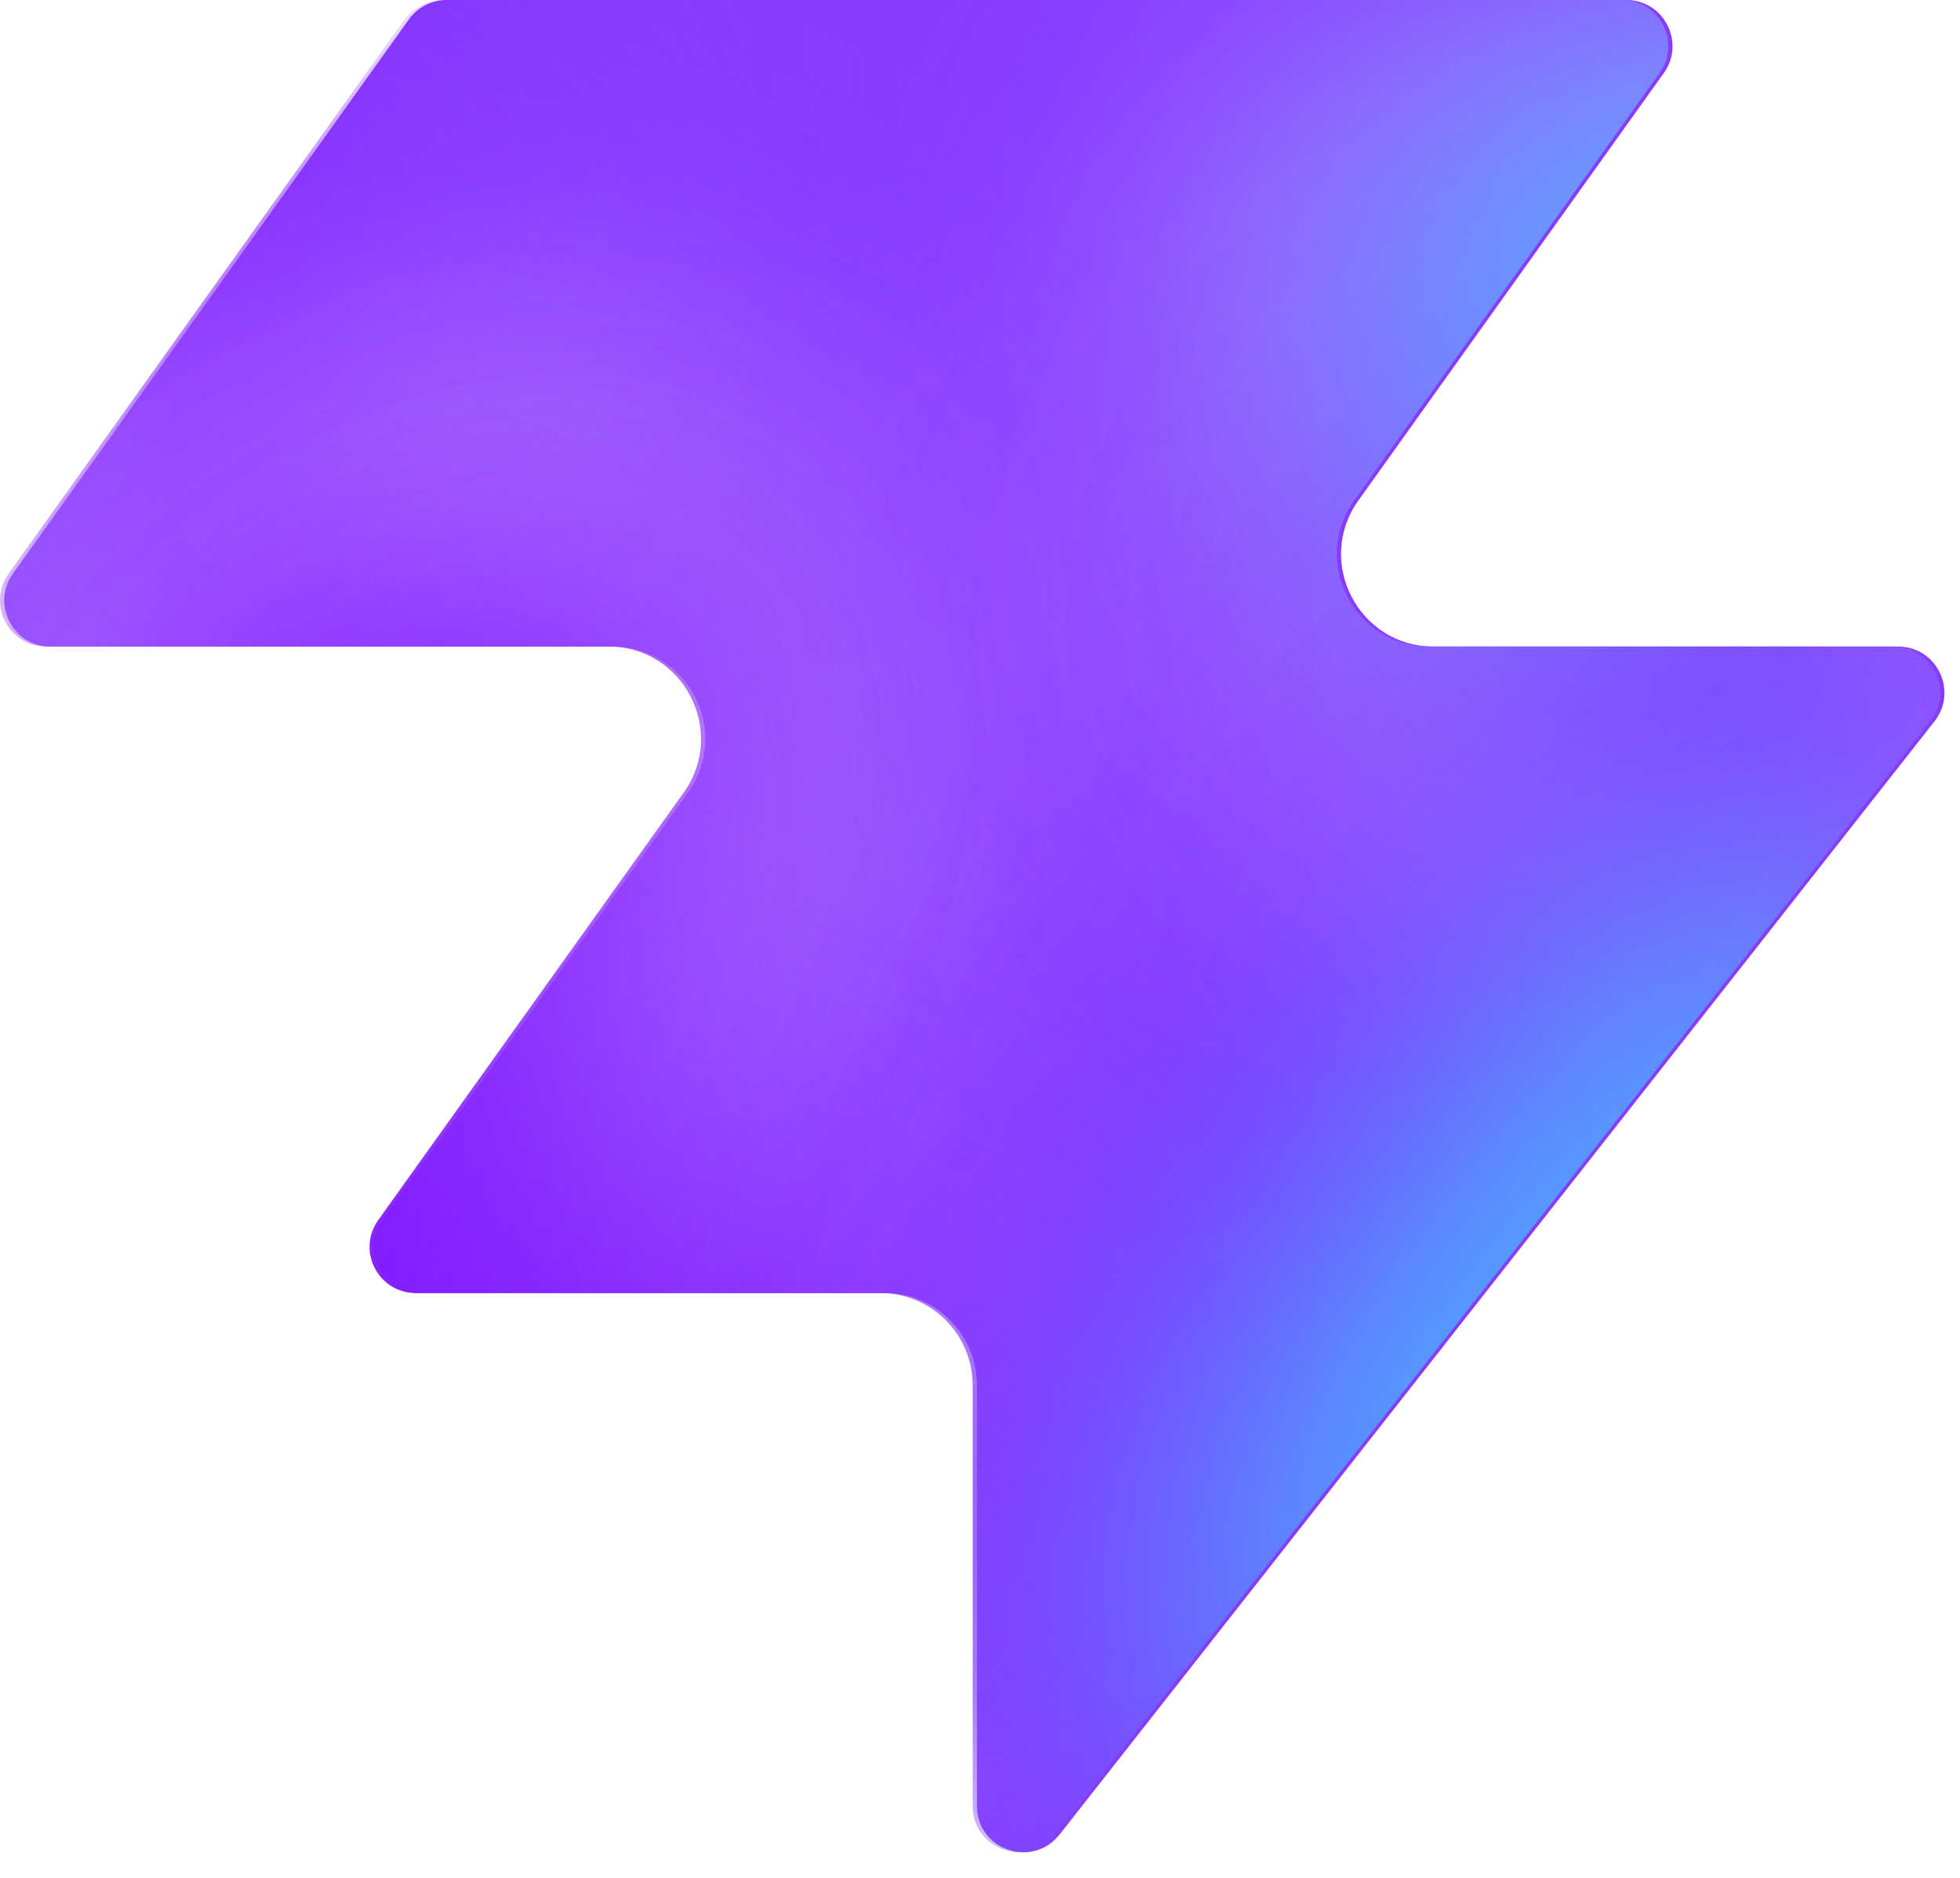
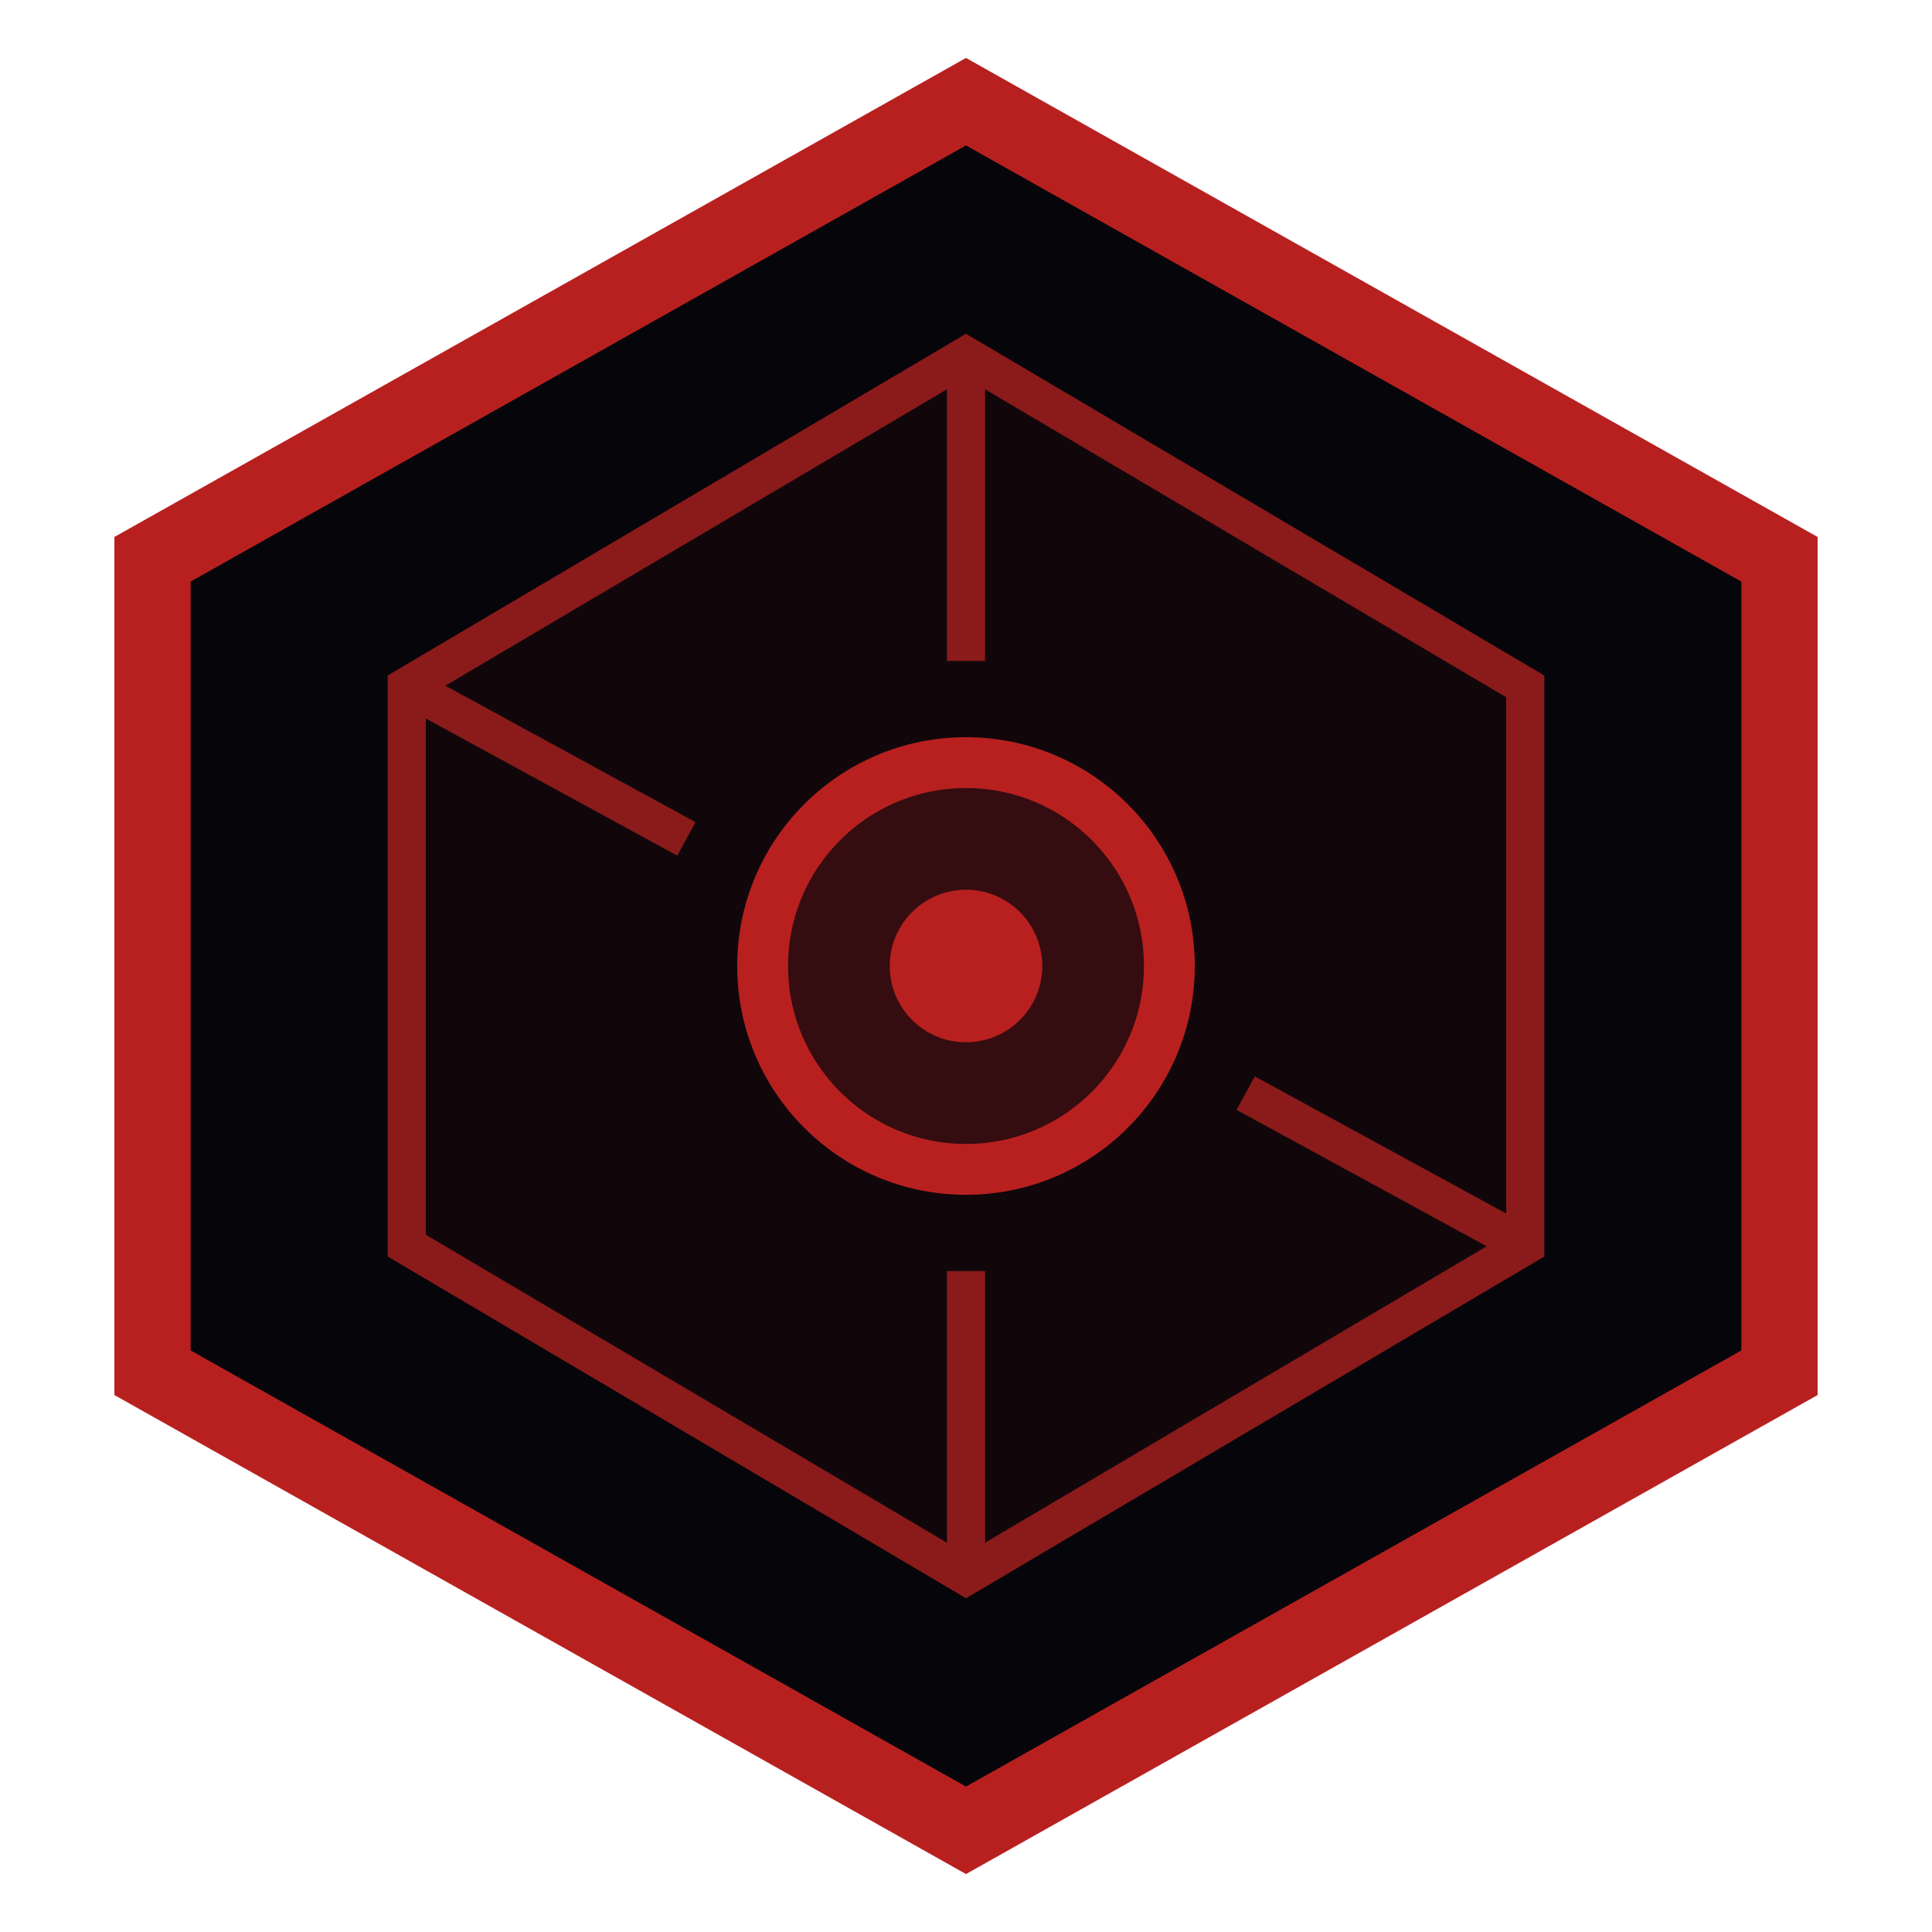
- <svg xmlns="http://www.w3.org/2000/svg" width="48" height="46" fill="none" viewBox="0 0 48 46">
-   <path fill="#863bff" d="M25.946 44.938c-.664.845-2.021.375-2.021-.698V33.937a2.26 2.26 0 0 0-2.262-2.262H10.287c-.92 0-1.456-1.04-.92-1.788l7.48-10.471c1.07-1.497 0-3.578-1.842-3.578H1.237c-.92 0-1.456-1.04-.92-1.788L10.013.474c.214-.297.556-.474.92-.474h28.894c.92 0 1.456 1.04.92 1.788l-7.48 10.471c-1.07 1.498 0 3.579 1.842 3.579h11.377c.943 0 1.473 1.088.89 1.83L25.947 44.94z" style="fill:#863bff;fill:color(display-p3 .525 .23 1);fill-opacity:1" />
-   <mask id="a" width="48" height="46" x="0" y="0" maskUnits="userSpaceOnUse" style="mask-type:alpha">
-     <path fill="#000" d="M25.842 44.938c-.664.844-2.021.375-2.021-.698V33.937a2.26 2.26 0 0 0-2.262-2.262H10.183c-.92 0-1.456-1.04-.92-1.788l7.48-10.471c1.07-1.498 0-3.579-1.842-3.579H1.133c-.92 0-1.456-1.04-.92-1.787L9.91.473c.214-.297.556-.474.92-.474h28.894c.92 0 1.456 1.04.92 1.788l-7.48 10.471c-1.07 1.498 0 3.578 1.842 3.578h11.377c.943 0 1.473 1.088.89 1.832L25.843 44.94z" style="fill:#000;fill-opacity:1" />
-   </mask>
-   <g mask="url(#a)">
-     <g filter="url(#b)">
-       <ellipse cx="5.508" cy="14.704" fill="#ede6ff" rx="5.508" ry="14.704" style="fill:#ede6ff;fill:color(display-p3 .927 .903 1);fill-opacity:1" transform="matrix(.00324 1 1 -.00324 -4.47 31.516)" />
-     </g>
-     <g filter="url(#c)">
-       <ellipse cx="10.399" cy="29.851" fill="#ede6ff" rx="10.399" ry="29.851" style="fill:#ede6ff;fill:color(display-p3 .927 .903 1);fill-opacity:1" transform="matrix(.00324 1 1 -.00324 -39.328 7.883)" />
-     </g>
-     <g filter="url(#d)">
-       <ellipse cx="5.508" cy="30.487" fill="#7e14ff" rx="5.508" ry="30.487" style="fill:#7e14ff;fill:color(display-p3 .492 .077 1);fill-opacity:1" transform="rotate(89.814 -25.913 -14.639)scale(1 -1)" />
-     </g>
-     <g filter="url(#e)">
-       <ellipse cx="5.508" cy="30.599" fill="#7e14ff" rx="5.508" ry="30.599" style="fill:#7e14ff;fill:color(display-p3 .492 .077 1);fill-opacity:1" transform="rotate(89.814 -32.644 -3.334)scale(1 -1)" />
-     </g>
-     <g filter="url(#f)">
-       <ellipse cx="5.508" cy="30.599" fill="#7e14ff" rx="5.508" ry="30.599" style="fill:#7e14ff;fill:color(display-p3 .492 .077 1);fill-opacity:1" transform="matrix(.00324 1 1 -.00324 -34.34 30.47)" />
-     </g>
-     <g filter="url(#g)">
-       <ellipse cx="14.072" cy="22.078" fill="#ede6ff" rx="14.072" ry="22.078" style="fill:#ede6ff;fill:color(display-p3 .927 .903 1);fill-opacity:1" transform="rotate(93.35 24.506 48.493)scale(-1 1)" />
-     </g>
-     <g filter="url(#h)">
-       <ellipse cx="3.47" cy="21.501" fill="#7e14ff" rx="3.47" ry="21.501" style="fill:#7e14ff;fill:color(display-p3 .492 .077 1);fill-opacity:1" transform="rotate(89.009 28.708 47.59)scale(-1 1)" />
-     </g>
-     <g filter="url(#i)">
-       <ellipse cx="3.47" cy="21.501" fill="#7e14ff" rx="3.47" ry="21.501" style="fill:#7e14ff;fill:color(display-p3 .492 .077 1);fill-opacity:1" transform="rotate(89.009 28.708 47.59)scale(-1 1)" />
-     </g>
-     <g filter="url(#j)">
-       <ellipse cx=".387" cy="8.972" fill="#7e14ff" rx="4.407" ry="29.108" style="fill:#7e14ff;fill:color(display-p3 .492 .077 1);fill-opacity:1" transform="rotate(39.51 .387 8.972)" />
-     </g>
-     <g filter="url(#k)">
-       <ellipse cx="47.523" cy="-6.092" fill="#7e14ff" rx="4.407" ry="29.108" style="fill:#7e14ff;fill:color(display-p3 .492 .077 1);fill-opacity:1" transform="rotate(37.892 47.523 -6.092)" />
-     </g>
-     <g filter="url(#l)">
-       <ellipse cx="41.412" cy="6.333" fill="#47bfff" rx="5.971" ry="9.665" style="fill:#47bfff;fill:color(display-p3 .28 .748 1);fill-opacity:1" transform="rotate(37.892 41.412 6.333)" />
-     </g>
-     <g filter="url(#m)">
-       <ellipse cx="-1.879" cy="38.332" fill="#7e14ff" rx="4.407" ry="29.108" style="fill:#7e14ff;fill:color(display-p3 .492 .077 1);fill-opacity:1" transform="rotate(37.892 -1.88 38.332)" />
-     </g>
-     <g filter="url(#n)">
-       <ellipse cx="-1.879" cy="38.332" fill="#7e14ff" rx="4.407" ry="29.108" style="fill:#7e14ff;fill:color(display-p3 .492 .077 1);fill-opacity:1" transform="rotate(37.892 -1.88 38.332)" />
-     </g>
-     <g filter="url(#o)">
-       <ellipse cx="35.651" cy="29.907" fill="#7e14ff" rx="4.407" ry="29.108" style="fill:#7e14ff;fill:color(display-p3 .492 .077 1);fill-opacity:1" transform="rotate(37.892 35.651 29.907)" />
-     </g>
-     <g filter="url(#p)">
-       <ellipse cx="38.418" cy="32.4" fill="#47bfff" rx="5.971" ry="15.297" style="fill:#47bfff;fill:color(display-p3 .28 .748 1);fill-opacity:1" transform="rotate(37.892 38.418 32.4)" />
-     </g>
-   </g>
-   <defs>
-     <filter id="b" width="60.045" height="41.654" x="-19.77" y="16.149" color-interpolation-filters="sRGB" filterUnits="userSpaceOnUse">
-       <feFlood flood-opacity="0" result="BackgroundImageFix" />
-       <feBlend in="SourceGraphic" in2="BackgroundImageFix" result="shape" />
-       <feGaussianBlur result="effect1_foregroundBlur_2002_17158" stdDeviation="7.659" />
-     </filter>
-     <filter id="c" width="90.34" height="51.437" x="-54.613" y="-7.533" color-interpolation-filters="sRGB" filterUnits="userSpaceOnUse">
-       <feFlood flood-opacity="0" result="BackgroundImageFix" />
-       <feBlend in="SourceGraphic" in2="BackgroundImageFix" result="shape" />
-       <feGaussianBlur result="effect1_foregroundBlur_2002_17158" stdDeviation="7.659" />
-     </filter>
-     <filter id="d" width="79.355" height="29.4" x="-49.64" y="2.03" color-interpolation-filters="sRGB" filterUnits="userSpaceOnUse">
-       <feFlood flood-opacity="0" result="BackgroundImageFix" />
-       <feBlend in="SourceGraphic" in2="BackgroundImageFix" result="shape" />
-       <feGaussianBlur result="effect1_foregroundBlur_2002_17158" stdDeviation="4.596" />
-     </filter>
-     <filter id="e" width="79.579" height="29.4" x="-45.045" y="20.029" color-interpolation-filters="sRGB" filterUnits="userSpaceOnUse">
-       <feFlood flood-opacity="0" result="BackgroundImageFix" />
-       <feBlend in="SourceGraphic" in2="BackgroundImageFix" result="shape" />
-       <feGaussianBlur result="effect1_foregroundBlur_2002_17158" stdDeviation="4.596" />
-     </filter>
-     <filter id="f" width="79.579" height="29.4" x="-43.513" y="21.178" color-interpolation-filters="sRGB" filterUnits="userSpaceOnUse">
-       <feFlood flood-opacity="0" result="BackgroundImageFix" />
-       <feBlend in="SourceGraphic" in2="BackgroundImageFix" result="shape" />
-       <feGaussianBlur result="effect1_foregroundBlur_2002_17158" stdDeviation="4.596" />
-     </filter>
-     <filter id="g" width="74.749" height="58.852" x="15.756" y="-17.901" color-interpolation-filters="sRGB" filterUnits="userSpaceOnUse">
-       <feFlood flood-opacity="0" result="BackgroundImageFix" />
-       <feBlend in="SourceGraphic" in2="BackgroundImageFix" result="shape" />
-       <feGaussianBlur result="effect1_foregroundBlur_2002_17158" stdDeviation="7.659" />
-     </filter>
-     <filter id="h" width="61.377" height="25.362" x="23.548" y="2.284" color-interpolation-filters="sRGB" filterUnits="userSpaceOnUse">
-       <feFlood flood-opacity="0" result="BackgroundImageFix" />
-       <feBlend in="SourceGraphic" in2="BackgroundImageFix" result="shape" />
-       <feGaussianBlur result="effect1_foregroundBlur_2002_17158" stdDeviation="4.596" />
-     </filter>
-     <filter id="i" width="61.377" height="25.362" x="23.548" y="2.284" color-interpolation-filters="sRGB" filterUnits="userSpaceOnUse">
-       <feFlood flood-opacity="0" result="BackgroundImageFix" />
-       <feBlend in="SourceGraphic" in2="BackgroundImageFix" result="shape" />
-       <feGaussianBlur result="effect1_foregroundBlur_2002_17158" stdDeviation="4.596" />
-     </filter>
-     <filter id="j" width="56.045" height="63.649" x="-27.636" y="-22.853" color-interpolation-filters="sRGB" filterUnits="userSpaceOnUse">
-       <feFlood flood-opacity="0" result="BackgroundImageFix" />
-       <feBlend in="SourceGraphic" in2="BackgroundImageFix" result="shape" />
-       <feGaussianBlur result="effect1_foregroundBlur_2002_17158" stdDeviation="4.596" />
-     </filter>
-     <filter id="k" width="54.814" height="64.646" x="20.116" y="-38.415" color-interpolation-filters="sRGB" filterUnits="userSpaceOnUse">
-       <feFlood flood-opacity="0" result="BackgroundImageFix" />
-       <feBlend in="SourceGraphic" in2="BackgroundImageFix" result="shape" />
-       <feGaussianBlur result="effect1_foregroundBlur_2002_17158" stdDeviation="4.596" />
-     </filter>
-     <filter id="l" width="33.541" height="35.313" x="24.641" y="-11.323" color-interpolation-filters="sRGB" filterUnits="userSpaceOnUse">
-       <feFlood flood-opacity="0" result="BackgroundImageFix" />
-       <feBlend in="SourceGraphic" in2="BackgroundImageFix" result="shape" />
-       <feGaussianBlur result="effect1_foregroundBlur_2002_17158" stdDeviation="4.596" />
-     </filter>
-     <filter id="m" width="54.814" height="64.646" x="-29.286" y="6.009" color-interpolation-filters="sRGB" filterUnits="userSpaceOnUse">
-       <feFlood flood-opacity="0" result="BackgroundImageFix" />
-       <feBlend in="SourceGraphic" in2="BackgroundImageFix" result="shape" />
-       <feGaussianBlur result="effect1_foregroundBlur_2002_17158" stdDeviation="4.596" />
-     </filter>
-     <filter id="n" width="54.814" height="64.646" x="-29.286" y="6.009" color-interpolation-filters="sRGB" filterUnits="userSpaceOnUse">
-       <feFlood flood-opacity="0" result="BackgroundImageFix" />
-       <feBlend in="SourceGraphic" in2="BackgroundImageFix" result="shape" />
-       <feGaussianBlur result="effect1_foregroundBlur_2002_17158" stdDeviation="4.596" />
-     </filter>
-     <filter id="o" width="54.814" height="64.646" x="8.244" y="-2.416" color-interpolation-filters="sRGB" filterUnits="userSpaceOnUse">
-       <feFlood flood-opacity="0" result="BackgroundImageFix" />
-       <feBlend in="SourceGraphic" in2="BackgroundImageFix" result="shape" />
-       <feGaussianBlur result="effect1_foregroundBlur_2002_17158" stdDeviation="4.596" />
-     </filter>
-     <filter id="p" width="39.409" height="43.623" x="18.713" y="10.588" color-interpolation-filters="sRGB" filterUnits="userSpaceOnUse">
-       <feFlood flood-opacity="0" result="BackgroundImageFix" />
-       <feBlend in="SourceGraphic" in2="BackgroundImageFix" result="shape" />
-       <feGaussianBlur result="effect1_foregroundBlur_2002_17158" stdDeviation="4.596" />
-     </filter>
-   </defs>
+ <svg xmlns="http://www.w3.org/2000/svg" viewBox="0 0 38 38" fill="none">
+   <polygon points="19,2 35,11 35,27 19,36 3,27 3,11" stroke="#b82020" stroke-width="1.5" fill="#06050a" />
+   <polygon points="19,7 30,13.5 30,24.5 19,31 8,24.5 8,13.5" stroke="#8b1a1a" stroke-width="0.75" fill="rgba(139,26,26,0.08)" />
+   <circle cx="19" cy="19" r="4" stroke="#b82020" stroke-width="1" fill="rgba(139,26,26,0.3)" />
+   <circle cx="19" cy="19" r="1.5" fill="#b82020" />
+   <line x1="19" y1="7" x2="19" y2="13" stroke="#8b1a1a" stroke-width="0.75" />
+   <line x1="19" y1="25" x2="19" y2="31" stroke="#8b1a1a" stroke-width="0.75" />
+   <line x1="8" y1="13.5" x2="13.5" y2="16.5" stroke="#8b1a1a" stroke-width="0.75" />
+   <line x1="24.5" y1="21.5" x2="30" y2="24.5" stroke="#8b1a1a" stroke-width="0.75" />
</svg>
